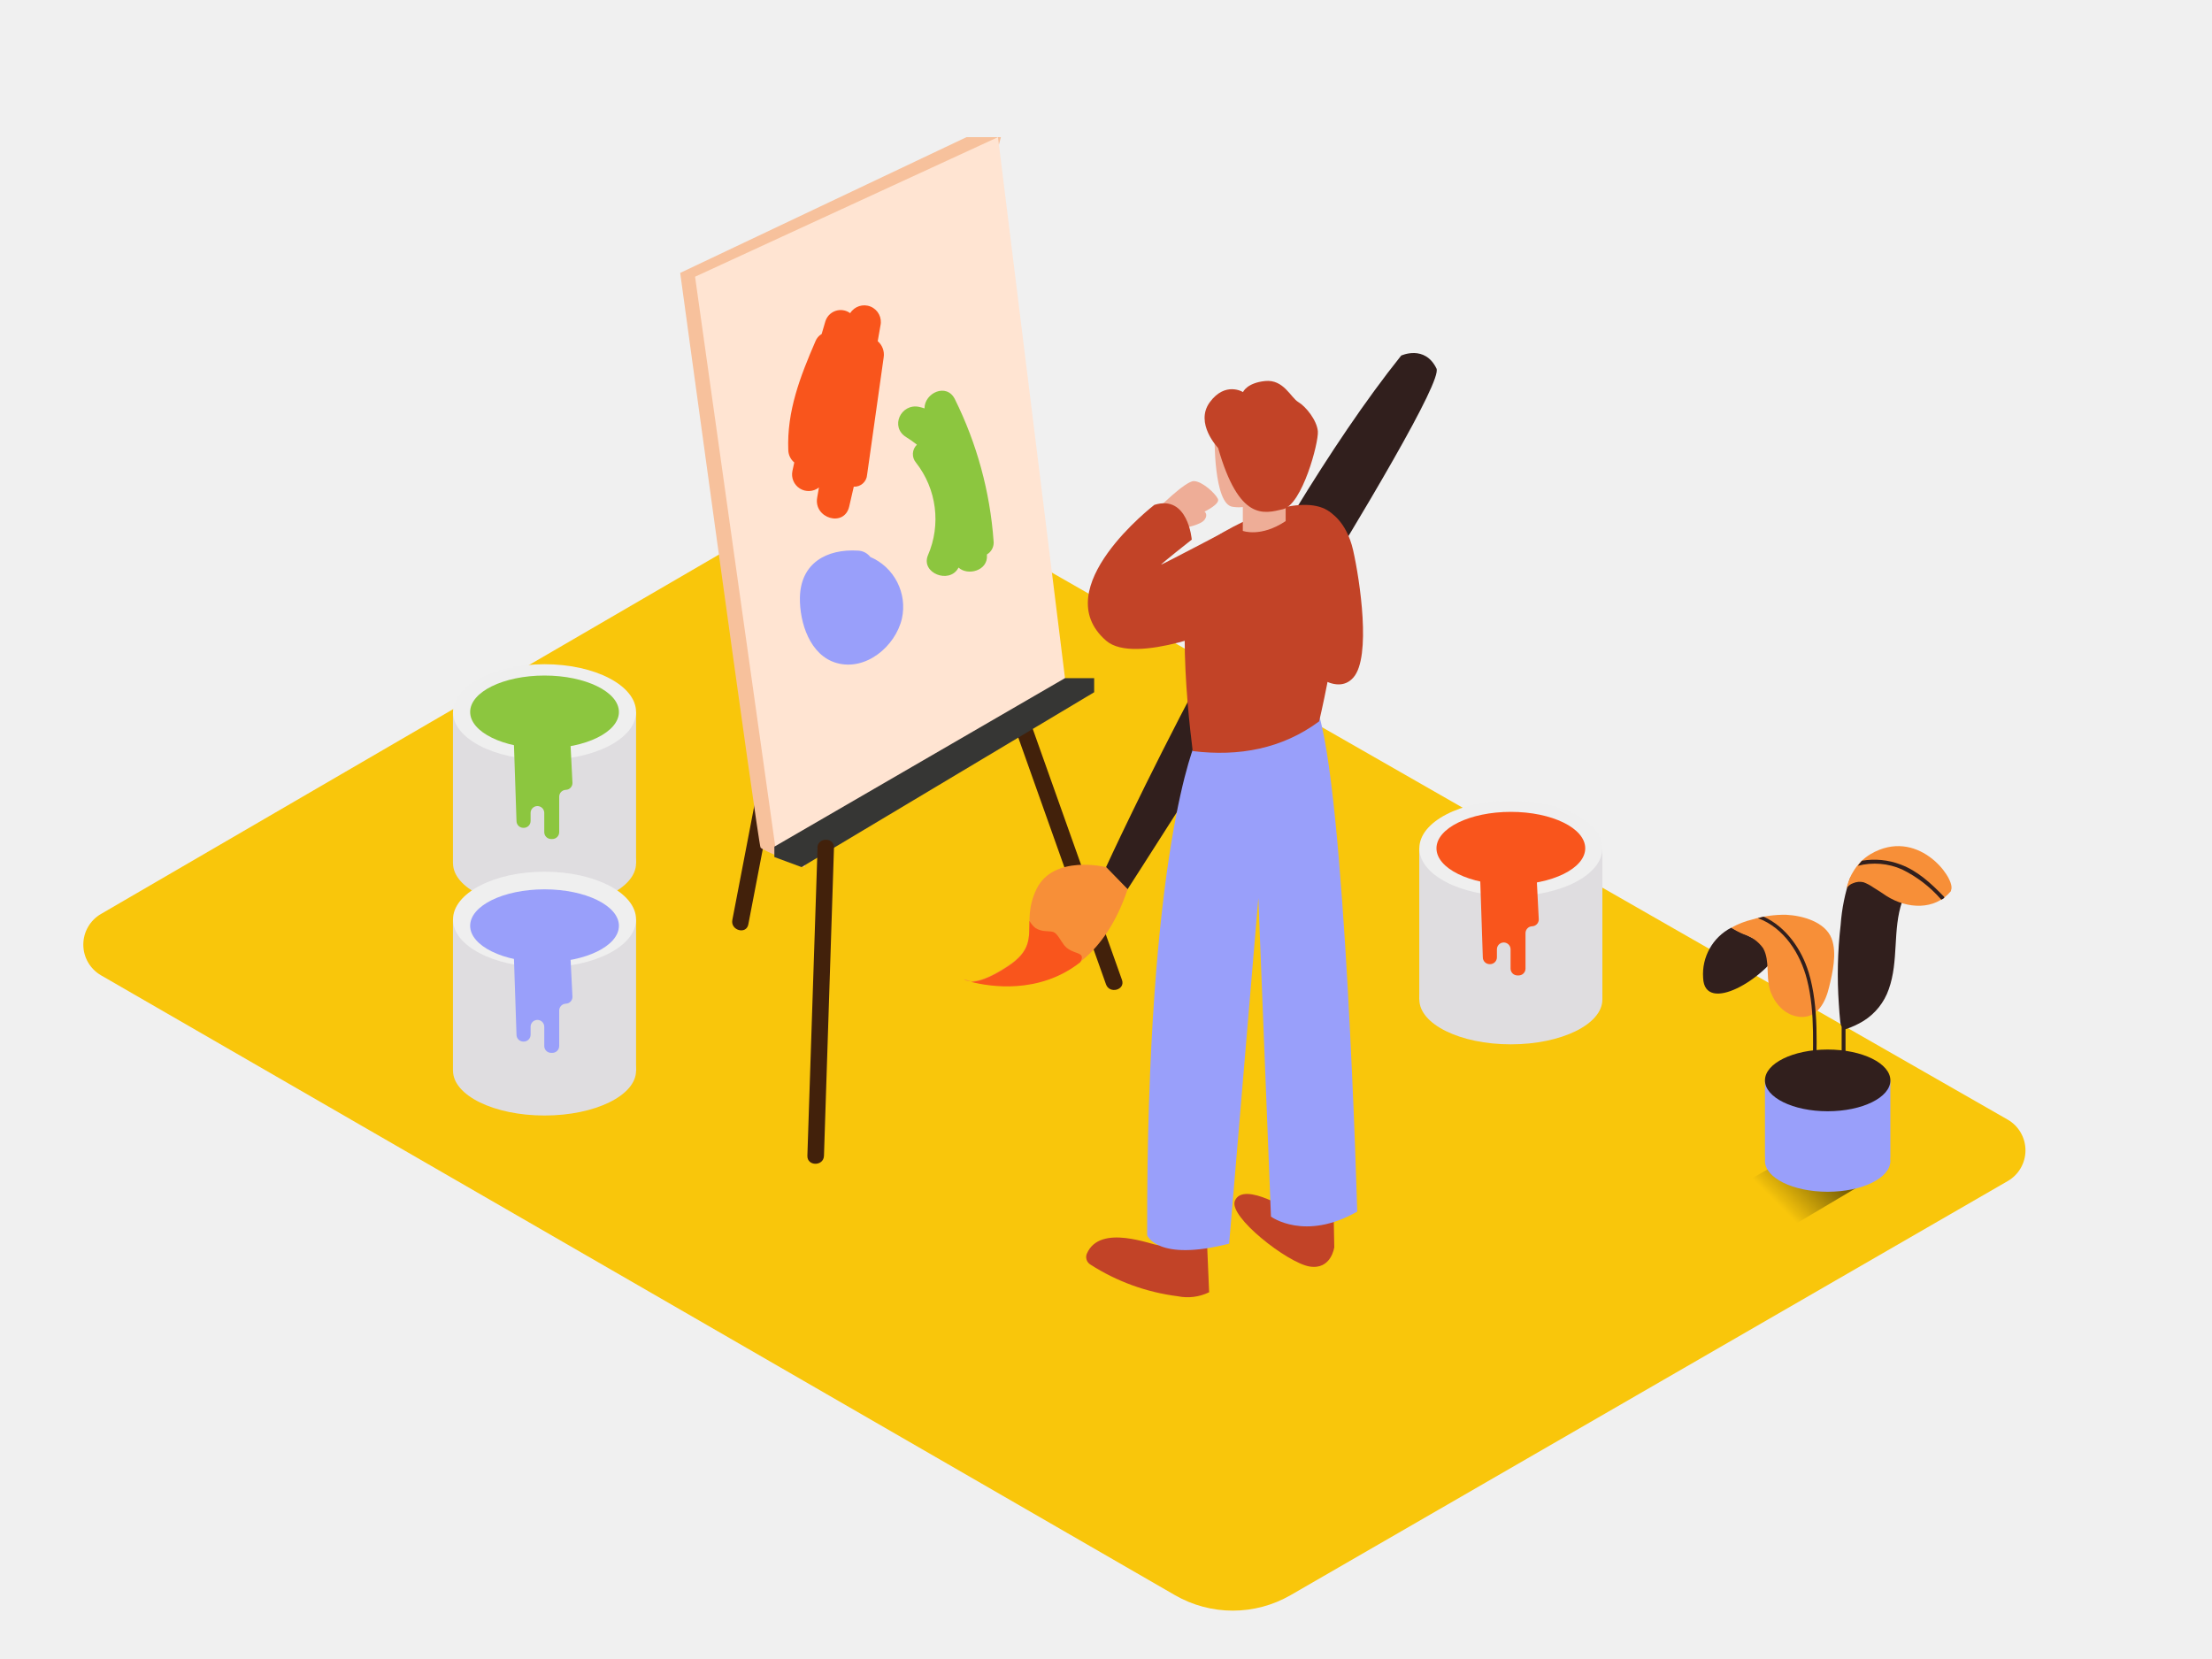
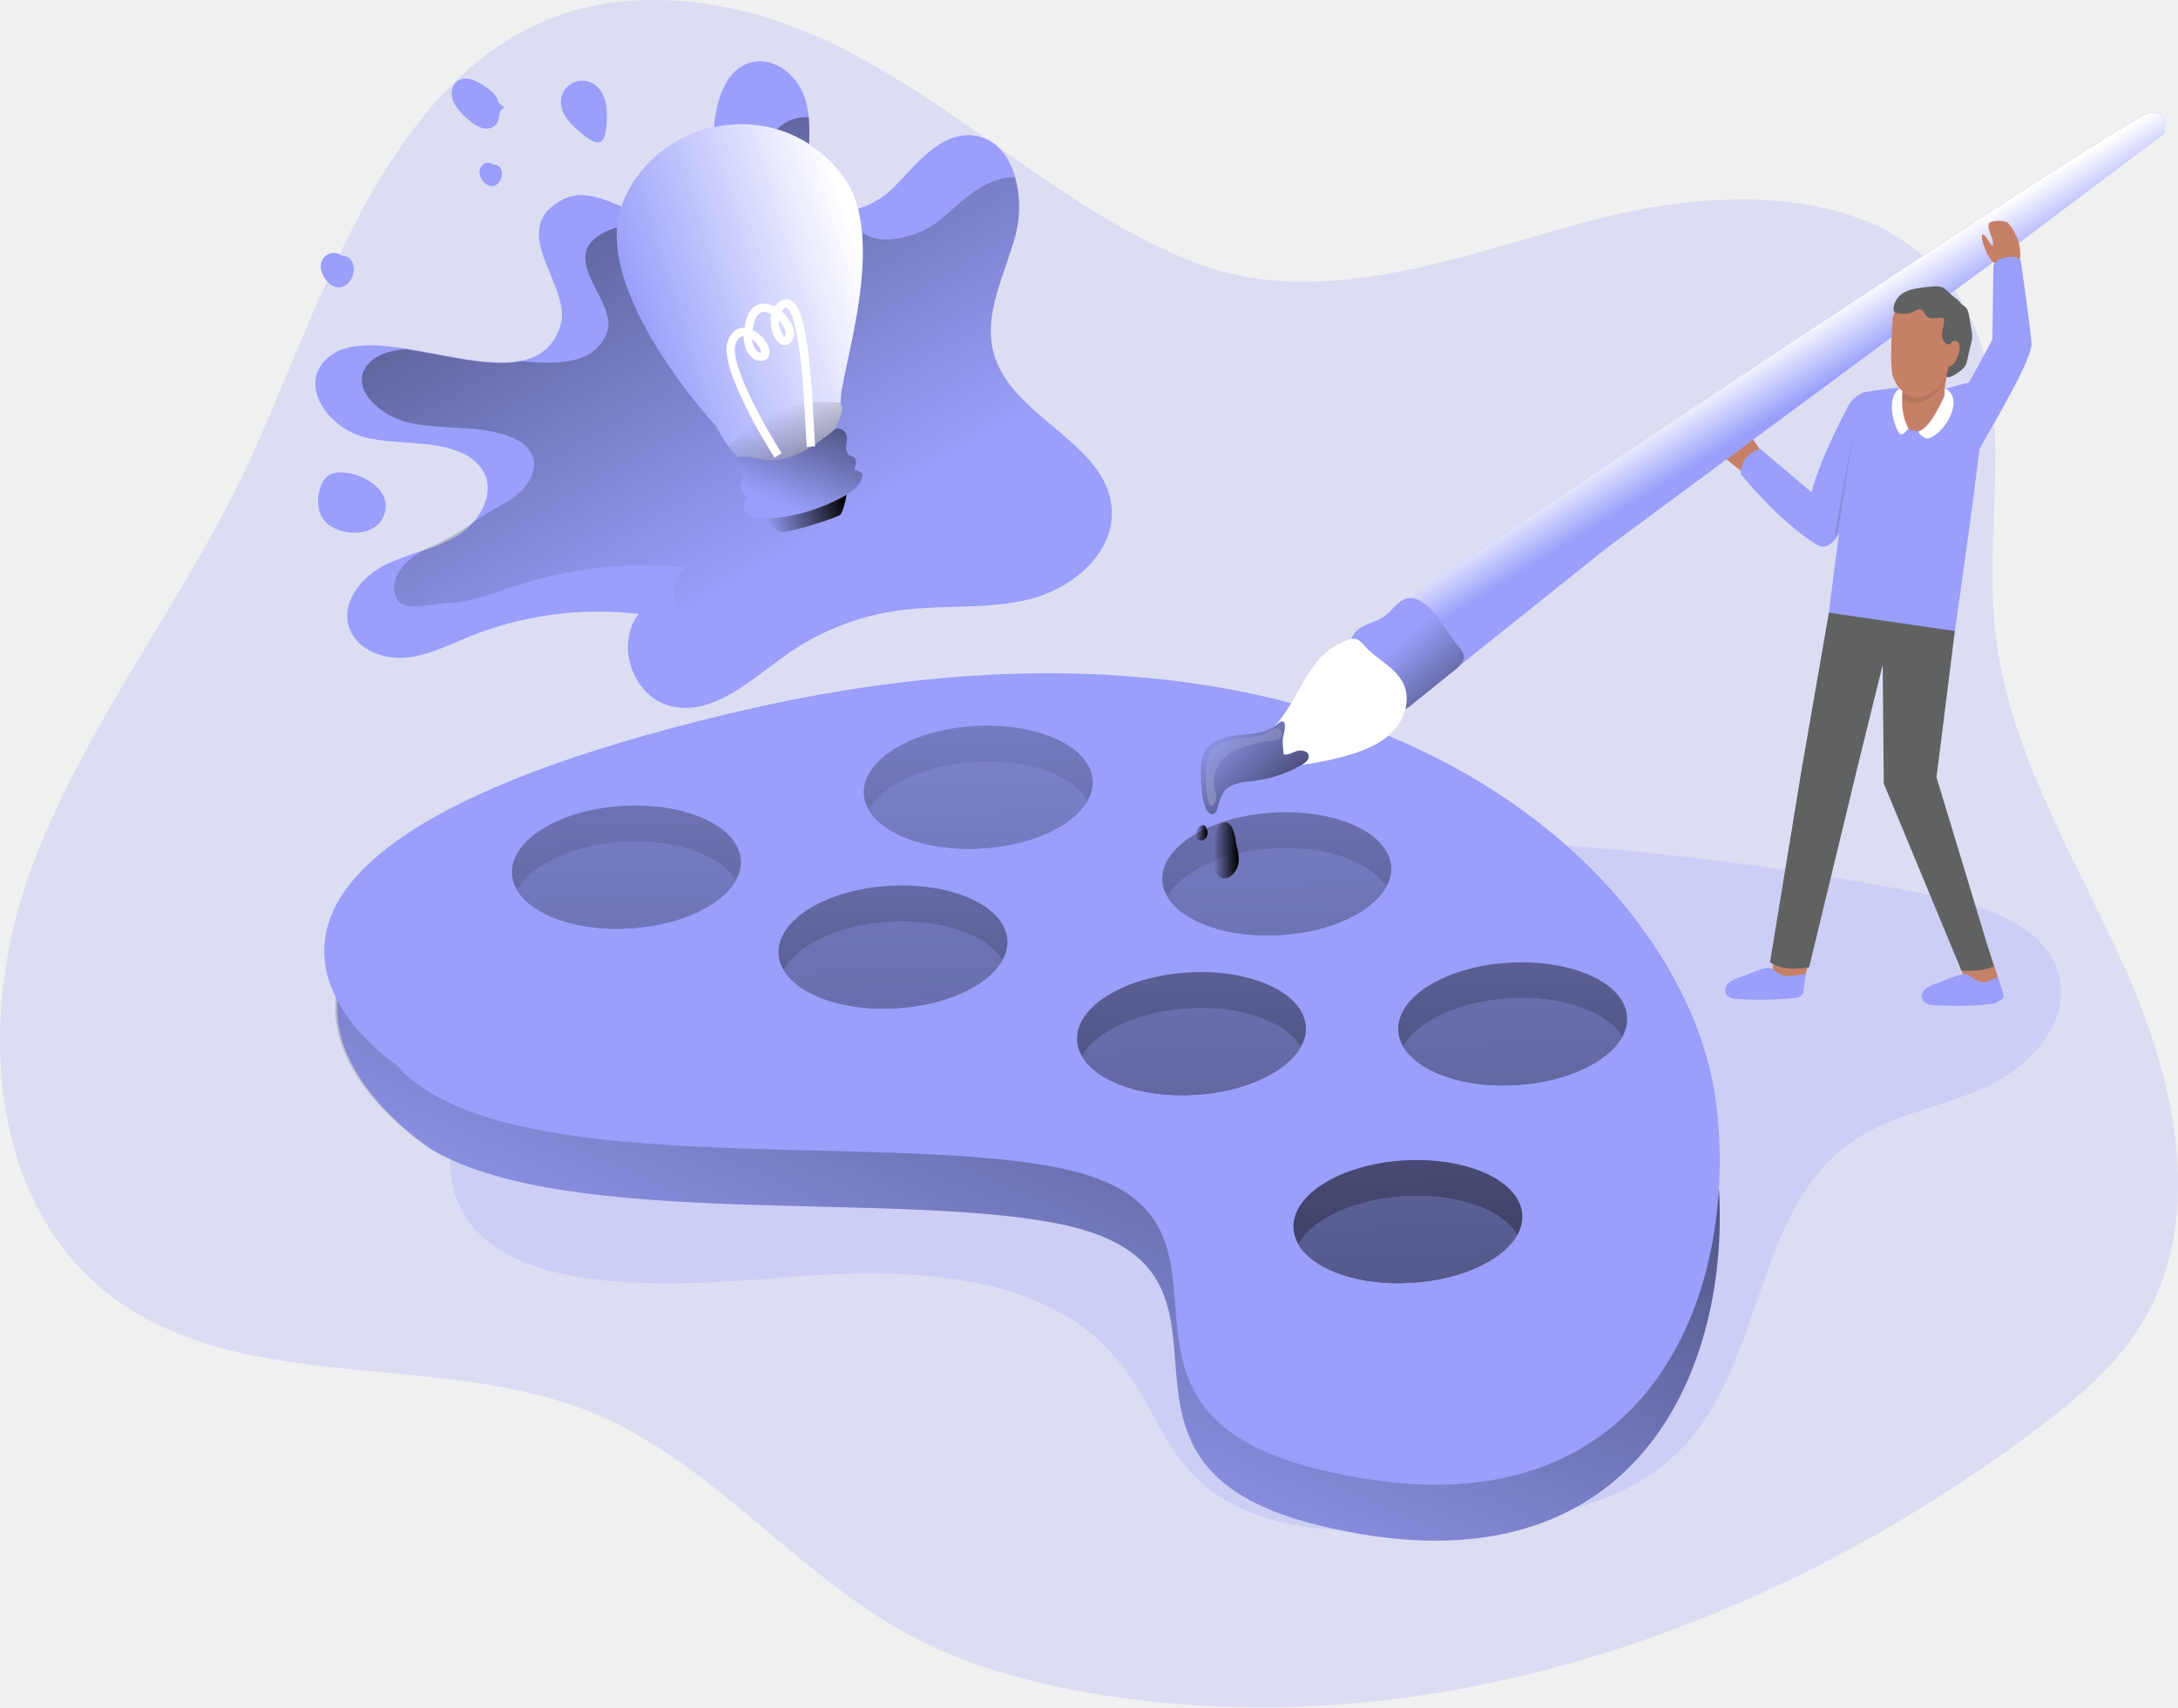
- <svg xmlns="http://www.w3.org/2000/svg" viewBox="0 0 400 300" data-imageid="creative-process-9" imageName="Creative Process" class="illustrations_image" style="width: 237px;">
+ <svg xmlns="http://www.w3.org/2000/svg" xmlns:xlink="http://www.w3.org/1999/xlink" id="Layer_1" data-name="Layer 1" viewBox="0 0 642.02 503.42" data-imageid="creative-process" imageName="Creative Process" class="illustrations_image" style="width: 237px;">
  <defs>
-     <linearGradient id="linear-gradient" x1="328.61" y1="210.49" x2="321.4" y2="217.7" gradientUnits="userSpaceOnUse">
-       <stop offset="0" stop-color="gray" />
-       <stop offset="1" stop-color="#fff" />
+     <linearGradient id="linear-gradient" x1="241.67" y1="167.93" x2="86.48" y2="-96.21" gradientUnits="userSpaceOnUse">
+       <stop offset="0" stop-color="#010101" stop-opacity="0" />
+       <stop offset="0.54" stop-color="#010101" stop-opacity="0.54" />
+       <stop offset="0.95" stop-color="#010101" />
    </linearGradient>
+     <linearGradient id="linear-gradient-2" x1="262.15" y1="451.13" x2="434.2" y2="64.62" gradientUnits="userSpaceOnUse">
+       <stop offset="0" stop-color="#010101" stop-opacity="0" />
+       <stop offset="0.95" stop-color="#010101" />
+     </linearGradient>
+     <linearGradient id="linear-gradient-3" x1="187.33" y1="125.8" x2="199.12" y2="573.62" xlink:href="#linear-gradient-2" />
+     <linearGradient id="linear-gradient-4" x1="291.58" y1="123.05" x2="303.36" y2="570.87" xlink:href="#linear-gradient-2" />
+     <linearGradient id="linear-gradient-5" x1="265.22" y1="123.75" x2="277.01" y2="571.57" xlink:href="#linear-gradient-2" />
+     <linearGradient id="linear-gradient-6" x1="378.85" y1="120.76" x2="390.63" y2="568.58" xlink:href="#linear-gradient-2" />
+     <linearGradient id="linear-gradient-7" x1="447.18" y1="118.96" x2="458.96" y2="566.78" xlink:href="#linear-gradient-2" />
+     <linearGradient id="linear-gradient-8" x1="414.73" y1="119.81" x2="426.52" y2="567.63" xlink:href="#linear-gradient-2" />
+     <linearGradient id="linear-gradient-9" x1="352.49" y1="121.45" x2="364.27" y2="569.27" xlink:href="#linear-gradient-2" />
+     <linearGradient id="linear-gradient-10" x1="187.59" y1="112.05" x2="201.73" y2="770.42" xlink:href="#linear-gradient-2" />
+     <linearGradient id="linear-gradient-11" x1="291.76" y1="109.81" x2="305.9" y2="768.18" xlink:href="#linear-gradient-2" />
+     <linearGradient id="linear-gradient-12" x1="265.61" y1="110.37" x2="279.75" y2="768.74" xlink:href="#linear-gradient-2" />
+     <linearGradient id="linear-gradient-13" x1="379.15" y1="107.93" x2="393.29" y2="766.31" xlink:href="#linear-gradient-2" />
+     <linearGradient id="linear-gradient-14" x1="447.72" y1="106.46" x2="461.86" y2="764.83" xlink:href="#linear-gradient-2" />
+     <linearGradient id="linear-gradient-15" x1="415.55" y1="107.15" x2="429.69" y2="765.52" xlink:href="#linear-gradient-2" />
+     <linearGradient id="linear-gradient-16" x1="353" y1="108.49" x2="367.14" y2="766.87" xlink:href="#linear-gradient-2" />
+     <linearGradient id="linear-gradient-17" x1="534.41" y1="126.91" x2="524.48" y2="110.81" gradientUnits="userSpaceOnUse">
+       <stop offset="0" stop-color="#fff" stop-opacity="0" />
+       <stop offset="0.95" stop-color="#fff" />
+     </linearGradient>
+     <linearGradient id="linear-gradient-18" x1="539.59" y1="143.06" x2="578.13" y2="148.12" xlink:href="#linear-gradient-2" />
+     <linearGradient id="linear-gradient-19" x1="419.36" y1="196.29" x2="455.33" y2="238.69" xlink:href="#linear-gradient-2" />
+     <linearGradient id="linear-gradient-20" x1="361.81" y1="220.9" x2="402.57" y2="263.89" xlink:href="#linear-gradient-2" />
+     <linearGradient id="linear-gradient-21" x1="363.57" y1="217.94" x2="425.75" y2="316.86" xlink:href="#linear-gradient-17" />
+     <linearGradient id="linear-gradient-22" x1="364.07" y1="257.83" x2="371.46" y2="257.83" xlink:href="#linear-gradient-2" />
+     <linearGradient id="linear-gradient-23" x1="358.62" y1="252.64" x2="362.24" y2="252.64" xlink:href="#linear-gradient-2" />
+     <linearGradient id="linear-gradient-24" x1="312.33" y1="202.68" x2="338.92" y2="202.68" gradientTransform="translate(-126.54 61.2) rotate(-17.17)" xlink:href="#linear-gradient-2" />
+     <linearGradient id="linear-gradient-25" x1="294.36" y1="137.07" x2="366.42" y2="137.07" gradientTransform="translate(-126.54 61.2) rotate(-17.17)" xlink:href="#linear-gradient-17" />
+     <linearGradient id="linear-gradient-26" x1="325.91" y1="170.73" x2="337.56" y2="225.54" gradientTransform="translate(-126.54 61.2) rotate(-17.17)" xlink:href="#linear-gradient-2" />
+     <linearGradient id="linear-gradient-27" x1="319.71" y1="197.97" x2="359.62" y2="150.18" gradientTransform="translate(-126.54 61.2) rotate(-17.17)" xlink:href="#linear-gradient-2" />
  </defs>
-   <g style="isolation:isolate">
-     <g id="Layer_2" data-name="Layer 2">
-       <path d="M18.25,165.28,153.86,86.41a6.41,6.41,0,0,1,6.41,0L363.05,202.46a6.41,6.41,0,0,1,0,11.12L233.39,288.45a20.93,20.93,0,0,1-20.93,0L18.27,176.37A6.41,6.41,0,0,1,18.25,165.28Z" fill="#f9c60b" />
-       <path d="M152.74,60.53,135,153l-2.57,13.36c-.36,1.89,2.53,2.69,2.89.8l17.78-92.52,2.57-13.36c.36-1.89-2.53-2.69-2.89-.8Z" fill="#42210b" />
-       <path d="M181,24.8h-6.23L123,49.35s14.11,103.3,14.53,103.91,7.95,3.54,7.95,3.54" fill="#f7c19c" />
-       <polyline points="81.91 156.1 81.91 128.75 115.02 128.75 115.02 156.1" fill="#dfdde0" />
-       <ellipse cx="98.47" cy="156.1" rx="16.55" ry="8.11" fill="#dfdde0" />
-       <ellipse cx="98.47" cy="128.75" rx="16.55" ry="8.64" fill="#efefef" />
-       <ellipse cx="98.47" cy="128.75" rx="13.45" ry="6.59" fill="#8cc63f" />
-       <path d="M92.89,133.2l.51,15.26a1.24,1.24,0,0,0,1.24,1.24h.07a1.24,1.24,0,0,0,1.24-1.24V147a1.24,1.24,0,0,1,1.2-1.24h0A1.24,1.24,0,0,1,98.42,147v3.48a1.24,1.24,0,0,0,1.24,1.24h.22a1.24,1.24,0,0,0,1.24-1.24v-6.41a1.24,1.24,0,0,1,1.2-1.24h0a1.24,1.24,0,0,0,1.2-1.24l-.38-7.49A36.43,36.43,0,0,1,92.89,133.2Z" fill="#8cc63f" />
-       <polyline points="256.65 180.74 256.65 153.4 289.76 153.4 289.76 180.74" fill="#dfdde0" />
-       <ellipse cx="273.21" cy="180.74" rx="16.55" ry="8.11" fill="#dfdde0" />
-       <ellipse cx="273.21" cy="153.4" rx="16.55" ry="8.64" fill="#efefef" />
-       <ellipse cx="273.21" cy="153.4" rx="13.45" ry="6.59" fill="#f9551c" />
-       <path d="M267.63,157.85l.51,15.26a1.24,1.24,0,0,0,1.24,1.24h.07a1.24,1.24,0,0,0,1.24-1.24v-1.44a1.24,1.24,0,0,1,1.2-1.24h0a1.24,1.24,0,0,1,1.27,1.24v3.48a1.24,1.24,0,0,0,1.24,1.24h.22a1.24,1.24,0,0,0,1.24-1.24v-6.41a1.24,1.24,0,0,1,1.2-1.24h0a1.24,1.24,0,0,0,1.2-1.24l-.38-7.49A36.43,36.43,0,0,1,267.63,157.85Z" fill="#f9551c" />
-       <polyline points="81.91 193.61 81.91 166.27 115.02 166.27 115.02 193.61" fill="#dfdde0" />
-       <ellipse cx="98.47" cy="193.61" rx="16.55" ry="8.11" fill="#dfdde0" />
-       <ellipse cx="98.47" cy="166.27" rx="16.55" ry="8.64" fill="#efefef" />
-       <ellipse cx="98.47" cy="167.41" rx="13.45" ry="6.59" fill="#999ffa" class="target-color" />
-       <path d="M92.89,171.85l.51,15.26a1.24,1.24,0,0,0,1.24,1.24h.07a1.24,1.24,0,0,0,1.24-1.24v-1.44a1.24,1.24,0,0,1,1.2-1.24h0a1.24,1.24,0,0,1,1.27,1.24v3.48a1.24,1.24,0,0,0,1.24,1.24h.22a1.24,1.24,0,0,0,1.24-1.24v-6.41a1.24,1.24,0,0,1,1.2-1.24h0a1.24,1.24,0,0,0,1.2-1.24l-.38-7.49A36.43,36.43,0,0,1,92.89,171.85Z" fill="#999ffa" class="target-color" />
-       <path d="M325.7,208c-4.78,2.79-8.2,4.66-15.55,8.86,5.57,3.38,9.88,6.49,10.5,6.86l16.86-10C336.23,213,331.65,210.93,325.7,208Z" fill="url(#linear-gradient)" style="mix-blend-mode:multiply" />
-       <polyline points="319.16 195.37 319.16 209.39 341.84 209.39 341.84 195.37" fill="#999ffa" class="target-color" />
-       <ellipse cx="330.5" cy="195.37" rx="11.34" ry="5.58" fill="#311f1d" />
-       <ellipse cx="330.5" cy="209.93" rx="11.34" ry="5.58" fill="#999ffa" class="target-color" />
-       <path d="M343.2,162.78c-2.39-1-5.71-4.24-8.6-4.14a33.89,33.89,0,0,0-1.75,8.6,78.07,78.07,0,0,0-.33,14.36q.1,1.6.26,3.19a2.54,2.54,0,0,0,.25.9q0,5.55,0,11.1a.35.35,0,0,0,.7,0q0-5.34,0-10.67a15.73,15.73,0,0,0,3.25-1.5,11,11,0,0,0,4.57-5.74c1.83-5.1.67-10.78,2.41-15.83C343.7,163,343.45,162.88,343.2,162.78Z" fill="#311f1d" />
-       <path d="M338.29,154.43a8.89,8.89,0,0,0-3.24,3.31,5.56,5.56,0,0,0-.51,1l-.1.21h0a14.82,14.82,0,0,0-.55,1.76,2.19,2.19,0,0,1,1.21-1,3,3,0,0,1,1.89-.17,7.93,7.93,0,0,1,1.74.92c.81.49,1.59,1,2.39,1.55,3.76,2.39,8.76,2.63,11.66-.85,0-.14.07-.28.1-.42C353.31,158.4,346.6,149.6,338.29,154.43Z" fill="#f78f38" />
-       <path d="M351.12,162.68l.47-.31a.32.32,0,0,0-.1-.27c-2.27-2.33-4.71-4.62-7.81-5.77a13.39,13.39,0,0,0-7-.68c-.25.29-.48.6-.71.91a12.12,12.12,0,0,1,8,.67,22.45,22.45,0,0,1,7,5.37A.34.34,0,0,0,351.12,162.68Z" fill="#311f1d" />
-       <path d="M313.05,167.76a9.47,9.47,0,0,0-5.07,9.08c.27,6.69,11.29.16,14.22-5.49s3.39,2.41,3.39,2.41" fill="#311f1d" />
-       <path d="M323,165.42a20,20,0,0,0-6.12.85,14.84,14.84,0,0,0-3.8,1.49,12.28,12.28,0,0,0,2.2,1.17,6.7,6.7,0,0,1,3.56,2.55,5.08,5.08,0,0,1,.42,1c.67,2.2.09,4.87,1,7.08s2.75,4.17,5.35,4.33c3.11.19,4.53-2.79,5.15-5.38s1.45-6.11.47-8.76C330.07,166.68,325.91,165.56,323,165.42Z" fill="#f78f38" />
-       <path d="M327.07,175.86c-1.3-4.23-4.07-8.21-8.11-10.08h-.15l-.19.06-.73.19c4.71,1.75,7.67,6.39,8.88,11.14,1.54,6.07,1,12.65,1,18.86a.33.33,0,0,0,.65,0C328.43,189.4,329,182.29,327.07,175.86Z" fill="#311f1d" />
-       <path d="M179.51,120.35,200,178c.64,1.81,3.54,1,2.89-.8L182.4,119.56c-.64-1.81-3.54-1-2.89.8Z" fill="#42210b" />
-       <polygon points="125.69 50.04 140.46 154.98 192.78 124.2 180.47 24.8 125.69 50.04" fill="#ffe4d2" />
-       <polygon points="140.03 154.98 144.95 156.8 197.86 125.18 197.86 122.63 192.58 122.63 140.03 153.1 140.03 154.98" fill="#363634" />
-       <path d="M147.84,153.26,146,209c-.06,1.93,2.94,1.93,3,0l1.81-55.7c.06-1.93-2.94-1.93-3,0Z" fill="#42210b" />
-       <path d="M158.72,61.7l.49-2.81a3,3,0,0,0-5.47-2.26,2.9,2.9,0,0,0-4.52,1.59l-.64,2.18a2.59,2.59,0,0,0-1.11,1.29c-2.76,6.37-5.22,12.69-4.92,19.74a3,3,0,0,0,1.08,2.2l-.33,1.52a3,3,0,0,0,4.79,3L147.77,90c-.65,3.74,4.91,5.41,5.79,1.6l.83-3.59a2.31,2.31,0,0,0,2.41-2.16l3-21.25A3.19,3.19,0,0,0,158.72,61.7Z" fill="#f9551c" />
-       <path d="M179.67,97.81a68.88,68.88,0,0,0-7-25.63c-1.49-3-5.5-1.13-5.49,1.67a8.93,8.93,0,0,0-1-.28c-3.27-.66-5.3,3.63-2.31,5.48a20.45,20.45,0,0,1,1.94,1.36,2.37,2.37,0,0,0-.16,3.26,16.52,16.52,0,0,1,2.14,16.77c-1.29,3.19,3.84,5.2,5.48,2.31l.06-.12c1.67,1.55,5.33.57,5.14-2.2v-.17A2.48,2.48,0,0,0,179.67,97.81Z" fill="#8cc63f" />
-       <path d="M157.37,100.71a2.92,2.92,0,0,0-2.21-1.14c-5.73-.35-10.41,2.29-10.51,8.52-.07,4.48,1.8,10.41,6.6,11.79,5.31,1.53,10.66-3,11.84-8A9.83,9.83,0,0,0,157.37,100.71Z" fill="#999ffa" class="target-color" />
-       <path d="M253.38,64.3s4.27-2,6.38,2.34-55.87,94.18-55.87,94.18l-3.89-4S227.61,96.51,253.38,64.3Z" fill="#311f1d" />
-       <path d="M214.22,95.45s2.9-.51,3.6-1.46,0-1.48,0-1.48,2.85-1.35,2.42-2.29S217.41,87,215.87,87,209.35,92,209.35,92" fill="#eead97" />
-       <path d="M210.65,224.17a1.1,1.1,0,0,1-1.12,1c-1,.08-10.62-4.05-13,1.55a1.59,1.59,0,0,0,.63,1.94,38,38,0,0,0,15.8,5.74,8.89,8.89,0,0,0,5.69-.72l-.45-10.56Z" fill="#c24327" />
-       <path d="M233.86,219.28s-9-5.86-10.55-2.14c-1.21,2.87,9.53,11.22,13.48,11.88s4.49-3.49,4.49-3.49l-.13-6.81" fill="#c24327" />
-       <path d="M216.28,134s-9,19.38-8.84,89.38c0,0,1.83,4.84,14.83,1.51l5.28-62.51L229.83,220s6.11,4.53,15.6-.91c0,0-2.13-77.17-7.32-91" fill="#999ffa" class="target-color" />
-       <path d="M238.54,130.45c2.25-9.53,6.89-34.14,1.92-37.89-4.33-3.27-14.42.28-22.13,5.49-6.32,4.27-3.74,29.14-2.65,37.77C224.06,136.85,231.86,135.39,238.54,130.45Z" fill="#c24327" />
-       <path d="M240.3,92.51s3.16,1.56,4.39,7,3.3,19.28.05,23-8.82-2-9.23-2.39" fill="#c24327" />
-       <path d="M222,95.88S210.34,102,210,102.09s5.51-4.51,5.51-4.51-.67-8.21-6.77-6.28c0,0-19.65,15.09-8.71,24.56,5.23,4.52,22-2.67,22-2.67" fill="#c24327" />
-       <path d="M219.63,78.65s-.22,12.65,3.31,13a6.5,6.5,0,0,0,6.91-3.6" fill="#eead97" />
-       <path d="M224.74,90v6s3.23,1.24,7.75-1.77V89.38" fill="#eead97" />
-       <path d="M220.27,81s-4.3-4.47-1.49-8.28,6-1.82,6-1.82.66-1.66,4-2,4.63,3,6,3.81S238.14,76,238.31,78,235.49,91.25,232,92.08,224.07,94.23,220.27,81Z" fill="#c24327" />
-       <path d="M200,156.8s-9.53-2.35-12.58,4,1.28,9.59-5.13,13.84-8,2.42-8,2.42,21.54,7.84,29.62-16.26" fill="#f78f38" />
-       <path d="M195.35,174c.86-1.57-.35-1.47-1.63-2.09s-1.48-1.32-2.26-2.43-1-1-2.31-1.1a3.87,3.87,0,0,1-1.89-.55,4.31,4.31,0,0,1-1.1-1.31c-.08,3.08.34,5.43-3.87,8.22-3.5,2.32-5.56,2.82-6.72,2.81C178.87,178.39,187.84,179.91,195.35,174Z" fill="#f9551c" />
-     </g>
-   </g>
+   <path d="M79.65,143.42c-19.27,41.43-49,78-64.53,120.89S2.63,362.08,39.58,389.68c39.08,29.19,96.34,15.39,141.62,34.11,35.26,14.58,59.45,47.28,93,65.33,16.67,9,35.24,14.07,54,17.27,97.77,16.69,199.47-18.5,278.2-77.74,11.5-8.65,22.8-18,30.47-30.08C656.44,367.76,648,327.32,633.28,294S598,228.69,594.35,192.55c-3.44-34.14,7.81-72.49-12.41-100.49-22.58-31.27-70.3-29.82-108-19.55s-77.76,26-114.3,12.43C303.81,64.16,262.47,5.29,195.61,7.16,125.12,9.14,103.09,93,79.65,143.42Z" transform="translate(-6.28 -7.12)" fill="#999ffa" opacity="0.24" style="isolation:isolate" class="target-color" />
+   <path d="M334,157.18a19.58,19.58,0,0,1-2.66,11.21c-4.16,7.52-12.67,13.1-21.28,15.33-12.56,3.21-25.81,1.64-38.66,3.36a75.39,75.39,0,0,0-33.29,13.06c-10.69,7.56-22,18.58-34.68,15-10.77-3-15.77-18.14-8.9-27a101.66,101.66,0,0,0-49.9,6.68c-6.32,2.55-12.52,5.8-19.31,6.24s-14.46-2.88-16.28-9.42c-2.08-7.37,4.09-14.71,11-18.1a80.84,80.84,0,0,1,11-4.09A49.83,49.83,0,0,0,141.26,165a19.32,19.32,0,0,0,4.38-3.72c4-4.49,6-10.73,2.88-15.63a14.54,14.54,0,0,0-7-5.36c-8.84-3.54-18.95-1.9-28.15-4.35s-17.81-13-12.52-21c4.68-6.93,14.35-6.71,25.15-5,11.72,1.82,24.72,5.44,34,3.54h0c5.51-1.13,9.71-4.2,11.57-10.73,3.25-11.46-16.46-27.93.62-36.8,11-5.69,23.07,9.42,34.68,4.53,8.21-3.47,9.38-14.42,9.71-23.33s3-20,11.75-21.79c6.43-1.31,12.74,3.94,15,10.11a23.82,23.82,0,0,1,1.35,6.17A62.62,62.62,0,0,1,244.27,55c-.33,3.25-.62,6.68.8,9.57,2.34,4.74,7.41,5.73,12.63,4.52a25.5,25.5,0,0,0,12-6.68c6.78-6.86,13.68-16.31,23.32-15.36,6.61.65,10.7,5.84,12.52,12.34a33,33,0,0,1,.18,16.75c-3.06,11.68-9.71,23.43-6.53,35.08C304.35,130.28,332.64,137.54,334,157.18Z" transform="translate(-6.28 -7.12)" fill="#999ffa" class="target-color" />
+   <path d="M334,157.18a19.58,19.58,0,0,1-2.66,11.21,42.94,42.94,0,0,1-7.59,2.33c-12.56,2.63-25.81,1.35-38.66,2.74a86.08,86.08,0,0,0-33.29,10.66c-10.7,6.13-22,15.11-34.64,12.26-10.77-2.44-15.81-14.78-9-22a122.82,122.82,0,0,0-49.89,5.44c-6.28,2.08-12.52,4.71-19.31,5.07s-14.24,3.18-16.07-2.12c-1.78-5.14,2.45-10.22,8-13.28a17.68,17.68,0,0,1,3-1.46,70.73,70.73,0,0,0,11.75-6.79A94.5,94.5,0,0,1,155,155.5c6.5-3.28,11.28-10.48,7.23-15.77-1.57-2.08-4.23-3.47-7-4.38-8.87-2.88-18.94-1.53-28.14-3.54s-17.85-10.59-12.56-17c2.52-3.06,6.57-4.41,11.46-4.74,11.72,1.82,24.72,5.44,34,3.54h0c11.86,1.28,22.09.47,25.3-8.73s-16.5-22.7.58-29.93c11-4.63,23.11,7.67,34.68,3.69,8.25-2.85,9.38-11.75,9.75-19S233.28,43.25,242,41.83a11.21,11.21,0,0,1,2.7-.11A62.62,62.62,0,0,1,244.27,55c-.33,3.25-.62,6.68.8,9.57,2.34,4.74,7.41,5.73,12.63,4.52a8.59,8.59,0,0,0,1.1,4.64c4.27,7,17.81,3.83,24.6-1.79,6.5-5.36,13.07-12.66,22.12-12.55a33,33,0,0,1,.18,16.75c-3.06,11.68-9.71,23.43-6.53,35.08C304.35,130.28,332.64,137.54,334,157.18Z" transform="translate(-6.28 -7.12)" fill="url(#linear-gradient)" />
+   <path d="M176.33,45.27c-2.71-2.27-5.17-5.52-4.64-9a6.28,6.28,0,0,1,8.85-4.79c3.21,1.47,4.61,5.37,4.62,8.91,0,1.87.14,7.63-1.88,8.56S177.68,46.4,176.33,45.27Z" transform="translate(-6.28 -7.12)" fill="#999ffa" class="target-color" />
+   <path d="M104,146.81a5.18,5.18,0,0,0-2.76,2.83c-2,4-1.66,9.56,1.95,12.21,5.58,4.09,16,3.13,16.79-5C120.67,150,109.85,144.92,104,146.81Z" transform="translate(-6.28 -7.12)" fill="#999ffa" class="target-color" />
+   <path d="M153.11,37.23c-.23-1.84-1.85-3.15-3.35-4.25-2.6-1.91-6.23-3.84-8.78-1.85-1.72,1.34-1.92,4-1.06,6a15,15,0,0,0,4.19,5,11.32,11.32,0,0,0,4.3,2.77c1.67.44,3.73-.09,4.47-1.64s.41-4.06,2.1-4.37" transform="translate(-6.28 -7.12)" fill="#999ffa" class="target-color" />
+   <path d="M107.49,82.88A3.87,3.87,0,0,0,101,84.4c-.58,1.8.23,3.77,1.39,5.26a5.37,5.37,0,0,0,3.21,2.19c2.28.33,4.31-1.8,4.81-4a5.11,5.11,0,0,0-.41-3.63A3.19,3.19,0,0,0,107,82.52" transform="translate(-6.28 -7.12)" fill="#999ffa" class="target-color" />
+   <path d="M152.14,55.94a2.64,2.64,0,0,0-4.4,1,4,4,0,0,0,.95,3.58,3.61,3.61,0,0,0,2.19,1.49c1.55.23,2.93-1.22,3.27-2.75a3.41,3.41,0,0,0-.28-2.47,2.19,2.19,0,0,0-2.1-1.13" transform="translate(-6.28 -7.12)" fill="#999ffa" class="target-color" />
+   <path d="M245.86,383.18c32.85-2.07,70.78.32,91,26.31,7.86,10.11,12.06,22.86,20.87,32.16,17.23,18.22,45.83,17.85,70.85,16.16,26.3-1.77,55.17-4.68,73.47-23.66,24.27-25.17,21.44-70.47,50.17-90.4,11.55-8,26.09-10.12,38.9-15.89s25-18.2,22.32-32c-2.94-15.21-21-21.45-36.15-24.49a909.6,909.6,0,0,0-331.48-4.47c-28.44,4.89-57.88,11.72-80,30.25-17.94,15-38.84,53.15-18.46,73.51C168.24,391.56,220.07,384.81,245.86,383.18Z" transform="translate(-6.28 -7.12)" fill="#999ffa" opacity="0.24" style="isolation:isolate" class="target-color" />
+   <path d="M221.58,233.93c188-44.79,281.65,47.72,290.49,114.31,7.39,55.64-19.32,133.11-117.85,108.42C319.78,438,383.42,381.43,319,368.08c-48.31-10-144.54,1.58-184.89-21.68C129.78,343.9,33.61,278.71,221.58,233.93Z" transform="translate(-6.28 -7.12)" fill="#999ffa" class="target-color" />
+   <path d="M221.58,233.93c188-44.79,281.65,47.72,290.49,114.31,7.39,55.64-19.32,133.11-117.85,108.42C319.78,438,383.42,381.43,319,368.08c-49-10.17-147.42,1.92-186.65-22.74C128.77,343.09,33.61,278.71,221.58,233.93Z" transform="translate(-6.28 -7.12)" fill="url(#linear-gradient-2)" />
+   <path d="M123.17,321.13s-89.56-58.92,98.41-103.7,281.65,47.73,290.49,114.31c7.39,55.64-19.32,133.12-117.85,108.42-74.44-18.66-10.8-75.23-75.22-88.58C265.5,340.49,153.23,355.9,123.17,321.13Z" transform="translate(-6.28 -7.12)" fill="#999ffa" class="target-color" />
+   <path d="M224.67,260.74a10.14,10.14,0,0,1-1.5,5.94c-4.06,7.37-16.33,13.27-31.14,14.15-15.53,1-29-3.89-33.32-11.3a10.25,10.25,0,0,1-1.51-4.69c-.58-10,14-19,32.65-20.09S224.05,250.78,224.67,260.74Z" transform="translate(-6.28 -7.12)" fill="url(#linear-gradient-3)" />
+   <path d="M328.35,237.17a10.54,10.54,0,0,1-1.47,6v0c-4.1,7.37-16.32,13.22-31.14,14.1-15.52,1-29-3.89-33.31-11.3a9.62,9.62,0,0,1-1.51-4.68c-.59-10,14-19,32.61-20.1S327.76,227.21,328.35,237.17Z" transform="translate(-6.28 -7.12)" fill="url(#linear-gradient-4)" />
+   <path d="M303.24,284.3a10.27,10.27,0,0,1-1.51,5.95c-4.06,7.36-16.32,13.26-31.14,14.14-15.53,1-29-3.89-33.32-11.3a10,10,0,0,1-1.5-4.69c-.59-10,14-19,32.64-20.09S302.61,274.34,303.24,284.3Z" transform="translate(-6.28 -7.12)" fill="url(#linear-gradient-5)" />
+   <path d="M416.37,262.7a10.18,10.18,0,0,1-1.51,5.95c-4.06,7.36-16.32,13.27-31.14,14.15-15.52,1-29-3.9-33.31-11.31a10.06,10.06,0,0,1-1.51-4.68c-.59-10,14-19,32.65-20.09S415.74,252.74,416.37,262.7Z" transform="translate(-6.28 -7.12)" fill="url(#linear-gradient-6)" />
+   <path d="M485.89,306.9a10.46,10.46,0,0,1-1.46,6c-4.1,7.36-16.37,13.27-31.18,14.14-15.57,1-29-3.89-33.32-11.34a10,10,0,0,1-1.47-4.64c-.62-10,14-19,32.61-20.09S485.26,296.94,485.89,306.9Z" transform="translate(-6.28 -7.12)" fill="url(#linear-gradient-7)" />
+   <path d="M455,365.25a10.48,10.48,0,0,1-1.46,5.94c-4.06,7.37-16.33,13.27-31.14,14.15-15.57,1-29.05-3.89-33.36-11.34a10,10,0,0,1-1.47-4.65c-.62-10,14-19,32.61-20.09S454.38,355.29,455,365.25Z" transform="translate(-6.28 -7.12)" fill="url(#linear-gradient-8)" />
+   <path d="M391.22,309.83a10.27,10.27,0,0,1-1.51,5.95c-4.06,7.36-16.32,13.27-31.1,14.14-15.57,1-29.05-3.89-33.36-11.34a9.84,9.84,0,0,1-1.46-4.64c-.63-10,14-18.92,32.6-20.09S390.59,299.87,391.22,309.83Z" transform="translate(-6.28 -7.12)" fill="url(#linear-gradient-9)" />
+   <path d="M223.17,266.68c-4.06,7.37-16.33,13.27-31.14,14.15-15.53,1-29-3.89-33.32-11.3,4.06-7.37,16.32-13.27,31.14-14.15C205.38,254.42,218.81,259.27,223.17,266.68Z" transform="translate(-6.28 -7.12)" fill="#999ffa" class="target-color" />
+   <path d="M326.88,243.12v0c-4.1,7.37-16.32,13.22-31.14,14.1-15.52,1-29-3.89-33.31-11.3,4.06-7.36,16.28-13.27,31.1-14.14C309.1,230.85,322.53,235.71,326.88,243.12Z" transform="translate(-6.28 -7.12)" fill="#999ffa" class="target-color" />
+   <path d="M301.73,290.25c-4.06,7.36-16.32,13.26-31.14,14.14-15.53,1-29-3.89-33.32-11.3,4.06-7.36,16.33-13.27,31.14-14.15C283.94,278,297.38,282.84,301.73,290.25Z" transform="translate(-6.28 -7.12)" fill="#999ffa" class="target-color" />
+   <path d="M414.86,268.65c-4.06,7.36-16.32,13.27-31.14,14.15-15.52,1-29-3.9-33.31-11.31,4.06-7.36,16.32-13.26,31.14-14.14C397.08,256.38,410.51,261.24,414.86,268.65Z" transform="translate(-6.28 -7.12)" fill="#999ffa" class="target-color" />
+   <path d="M484.43,312.85c-4.1,7.36-16.37,13.27-31.18,14.14-15.57,1-29-3.89-33.32-11.34,4.06-7.36,16.32-13.22,31.14-14.15C466.64,300.54,480.07,305.4,484.43,312.85Z" transform="translate(-6.28 -7.12)" fill="#999ffa" class="target-color" />
+   <path d="M453.5,371.19c-4.06,7.37-16.33,13.27-31.14,14.15-15.57,1-29.05-3.89-33.36-11.34,4.06-7.37,16.32-13.27,31.14-14.15C435.71,358.89,449.19,363.74,453.5,371.19Z" transform="translate(-6.28 -7.12)" fill="#999ffa" class="target-color" />
+   <path d="M389.71,315.78c-4.06,7.36-16.32,13.27-31.1,14.14-15.57,1-29.05-3.89-33.36-11.34,4.1-7.36,16.33-13.22,31.14-14.1C371.92,303.51,385.36,308.37,389.71,315.78Z" transform="translate(-6.28 -7.12)" fill="#999ffa" class="target-color" />
+   <path d="M223.17,266.68c-4.06,7.37-16.33,13.27-31.14,14.15-15.53,1-29-3.89-33.32-11.3,4.06-7.37,16.32-13.27,31.14-14.15C205.38,254.42,218.81,259.27,223.17,266.68Z" transform="translate(-6.28 -7.12)" fill="url(#linear-gradient-10)" />
+   <path d="M326.88,243.12v0c-4.1,7.37-16.32,13.22-31.14,14.1-15.52,1-29-3.89-33.31-11.3,4.06-7.36,16.28-13.27,31.1-14.14C309.1,230.85,322.53,235.71,326.88,243.12Z" transform="translate(-6.28 -7.12)" fill="url(#linear-gradient-11)" />
+   <path d="M301.73,290.25c-4.06,7.36-16.32,13.26-31.14,14.14-15.53,1-29-3.89-33.32-11.3,4.06-7.36,16.33-13.27,31.14-14.15C283.94,278,297.38,282.84,301.73,290.25Z" transform="translate(-6.28 -7.12)" fill="url(#linear-gradient-12)" />
+   <path d="M414.86,268.65c-4.06,7.36-16.32,13.27-31.14,14.15-15.52,1-29-3.9-33.31-11.31,4.06-7.36,16.32-13.26,31.14-14.14C397.08,256.38,410.51,261.24,414.86,268.65Z" transform="translate(-6.28 -7.12)" fill="url(#linear-gradient-13)" />
+   <path d="M484.43,312.85c-4.1,7.36-16.37,13.27-31.18,14.14-15.57,1-29-3.89-33.32-11.34,4.06-7.36,16.32-13.22,31.14-14.15C466.64,300.54,480.07,305.4,484.43,312.85Z" transform="translate(-6.28 -7.12)" fill="url(#linear-gradient-14)" />
+   <path d="M453.5,371.19c-4.06,7.37-16.33,13.27-31.14,14.15-15.57,1-29.05-3.89-33.36-11.34,4.06-7.37,16.32-13.27,31.14-14.15C435.71,358.89,449.19,363.74,453.5,371.19Z" transform="translate(-6.28 -7.12)" fill="url(#linear-gradient-15)" />
+   <path d="M389.71,315.78c-4.06,7.36-16.32,13.27-31.1,14.14-15.57,1-29.05-3.89-33.36-11.34,4.1-7.36,16.33-13.22,31.14-14.1C371.92,303.51,385.36,308.37,389.71,315.78Z" transform="translate(-6.28 -7.12)" fill="url(#linear-gradient-16)" />
+   <path d="M521.05,147.08s-5.68-4.06-6.68-5.49,2.54-5.75,1.5-6.69-4.89-2.91-4.51-4.79,6.78,2.44,9.69,4.6,5.55,7.91,5.55,7.91S525.85,148.16,521.05,147.08Z" transform="translate(-6.28 -7.12)" fill="#c58067" />
+   <path d="M479.75,168.82,601.42,78.75l42.77-32.23s2.06-6.68-4.11-6.17S427.67,179.1,427.67,179.1l-15.07,13,15.76,17.81Z" transform="translate(-6.28 -7.12)" fill="#999ffa" class="target-color" />
+   <path d="M479.75,168.82,601.42,78.75l42.77-32.23s2.06-6.68-4.11-6.17S427.67,179.1,427.67,179.1l-15.07,13,15.76,17.81Z" transform="translate(-6.28 -7.12)" fill="url(#linear-gradient-17)" />
+   <path d="M579.56,121.81s11-3.35,12.14-2.24-8.67,70.64-9.17,73.61-16.85,2-23.79,0a76.6,76.6,0,0,1-13.38-5.45s8-63.52,9.47-64.51,12.26-1.86,12.26-1.86Z" transform="translate(-6.28 -7.12)" fill="#999ffa" class="target-color" />
+   <path d="M556.32,122.57a10.59,10.59,0,0,0-4.46,3c-1.48,2-13.38,25.78-11.89,30.73s6.62,8.58,8.11,7.59,4.28-10.07,4.77-12.05,1.46-8.51,1.46-8.51Z" transform="translate(-6.28 -7.12)" fill="#999ffa" class="target-color" />
+   <path d="M539.68,290.35s-2.1,7.9-3.08,8.48-4.41-1.24-6.4-2.68-1.28-4.51-1.28-4.51l.87-2.41Z" transform="translate(-6.28 -7.12)" fill="#c58067" />
+   <path d="M592.33,286.53s3.83,10.76,3.44,11.83-5-.49-7.5-.33-3.39-3.64-3.39-3.64L584,292Z" transform="translate(-6.28 -7.12)" fill="#c58067" />
+   <path d="M580.55,115.86s-1.49,6.44-1,8.92-3.47,9.42-8.43,9.42-5-8.43-5-9.42,1.49-1.48,1-4S580.05,112.89,580.55,115.86Z" transform="translate(-6.28 -7.12)" fill="#c58067" />
+   <path d="M567.17,120.82a3.84,3.84,0,0,1-.8,3.33,6.19,6.19,0,0,0,4.08,1.81c3,0,7.43-2.48,9.42-6.94l.1-.25c.28-1.63.58-2.91.58-2.91C580.05,112.89,566.67,118.34,567.17,120.82Z" transform="translate(-6.28 -7.12)" fill="#b6765e" />
+   <path d="M579.46,123.86s-4,9.35-7.4,10.34c0,0-.93.5,1.55,2s9.42-6,8.43-11.4a4.1,4.1,0,0,0-2.47-3.16Z" transform="translate(-6.28 -7.12)" fill="#fff" />
+   <path d="M567.17,121.81s-1.1,6.88,1.68,11.62c0,0-1.19,1.76-2.18,1.76s-3.47-5.95-2.48-10.41C564.77,122.18,566.67,121.1,567.17,121.81Z" transform="translate(-6.28 -7.12)" fill="#fff" />
+   <path d="M582.53,193.18l-5.42,43.12L594,292.05s-3.1,1.72-9.54,1.22l-22.89-55.13-.32-35-7.44,30.23-14.25,58.95s-7.25,1.59-11.52-1.48l9.42-57.47,7.93-45.6Z" transform="translate(-6.28 -7.12)" fill="#606161" />
+   <path d="M564.19,101.49s-1,12.88,0,16.35,4,6.45,6.94,6.45,7.44-2.48,9.42-6.94,3-15.37,2.48-16.86-3.49-6.17-11.4-5.45C566.17,95.54,564.19,99.5,564.19,101.49Z" transform="translate(-6.28 -7.12)" fill="#c58067" />
+   <path d="M582.43,107.84a1.83,1.83,0,0,1-2.83.29,3.66,3.66,0,0,1-.81-3.11c.14-1.11.51-2.18.58-3.29a.94.94,0,0,0-.17-.72.92.92,0,0,0-.72-.2c-1.5,0-3.26.63-4.3-.44-.63-.63-.81-1.74-1.65-2-.69-.25-1.42.22-2.07.56a6.91,6.91,0,0,1-5.05.48,1.37,1.37,0,0,1-.89-.57,1.42,1.42,0,0,1-.09-.82,6.23,6.23,0,0,1,2.71-4.43,10.68,10.68,0,0,1,4.14-1.42,41.76,41.76,0,0,1,5.09-.59,5.31,5.31,0,0,1,2.69.34,9.62,9.62,0,0,1,2.12,1.87c1,.9,2.21,1.54,3,2.64.6.89,1.91.87,2.37,3,.39,1.91.65,3.84,1,5.76s-.47,3.9-.87,5.81c-.83,3.91-.83,3.91-2.25,5.25a12,12,0,0,1-2.83,1.81,1.63,1.63,0,0,1-1.22.25c-.4-.14-.56-.82-.16-1" transform="translate(-6.28 -7.12)" fill="#606161" />
+   <path d="M580.76,109.84s.5-3,2.48-2-.49,6.44-1.49,6.94a2.89,2.89,0,0,1-1.48.42" transform="translate(-6.28 -7.12)" fill="#c58067" />
+   <path d="M549.32,159.88l-24.05-20.31s-5.6.65-5.86,7.31c0,0,11.05,13.85,22.37,20.82C546.67,170.71,550.51,161,549.32,159.88Z" transform="translate(-6.28 -7.12)" fill="#999ffa" class="target-color" />
+   <polygon points="541.8 156.74 546.21 128.07 540.53 159.05 541.8 156.74" fill="url(#linear-gradient-18)" />
+   <path d="M519.2,295.27a8.4,8.4,0,0,0-3.4,1.74,2.81,2.81,0,0,0-.55,3.5,4,4,0,0,0,3.09,1.15,100.16,100.16,0,0,0,17.49-.34,1.45,1.45,0,0,0,.65-.19c.29-.21,1.29-.82,1.34-1.18l.76-5.71c-1.78.33-4.53.88-6.32.57-2.31-.41-3.22-2.68-5.45-2.24C524.27,293.08,521.67,294.45,519.2,295.27Z" transform="translate(-6.28 -7.12)" fill="#999ffa" class="target-color" />
+   <path d="M577.14,297.07a8.4,8.4,0,0,0-3.4,1.74,2.79,2.79,0,0,0-.55,3.49,4,4,0,0,0,3.09,1.16,100.16,100.16,0,0,0,17.49-.34,1.45,1.45,0,0,0,.65-.19c.29-.21,2.32-1.23,2.36-1.59.26-1.9-1.28-4.69-1.47-6-1.78.34-3.32,1.62-5.11,1.31-2.31-.41-3.22-2.69-5.45-2.24C582.21,294.88,579.61,296.25,577.14,297.07Z" transform="translate(-6.28 -7.12)" fill="#999ffa" class="target-color" />
+   <path d="M601.37,85.44a12.87,12.87,0,0,0,0-6.69A16,16,0,0,0,598,72.64a8,8,0,0,0-4.81-.07c-2.17.85.89,4.74.61,6.59s-2.06-3.31-3.11-2.86,1.63,7.56,3.63,8.45" transform="translate(-6.28 -7.12)" fill="#c58067" />
+   <path d="M580.36,145.25s7.43-1.94,9.85-6.51,15.29-25.61,14.91-30.51c-.44-5.66-3.18-24.25-3.18-24.25s-.3-1.52-3.89-1.06-4.15,2.52-4.15,2.52l-.32,21.83-10.94,20.08S578.17,141.16,580.36,145.25Z" transform="translate(-6.28 -7.12)" fill="#999ffa" class="target-color" />
+   <path d="M421.82,183.45c-3.18.14-5,3.62-7.58,5.47-1.86,1.33-4.19,1.81-6.22,2.88s-3.89,3.15-3.43,5.39a6.91,6.91,0,0,0,1.64,2.87L418,214.48c.71.88,1.7,1.85,2.79,1.55a3,3,0,0,0,1-.61l13.4-10.81c1.32-1.06,2.78-2.43,2.59-4.11a5.08,5.08,0,0,0-1.51-2.66C432.69,193.78,428.09,183.45,421.82,183.45Z" transform="translate(-6.28 -7.12)" fill="#999ffa" class="target-color" />
+   <path d="M421.82,183.45c-3.18.14-5,3.62-7.58,5.47-1.86,1.33-4.19,1.81-6.22,2.88s-3.89,3.15-3.43,5.39a6.91,6.91,0,0,0,1.64,2.87L418,214.48c.71.88,1.7,1.85,2.79,1.55a3,3,0,0,0,1-.61l13.4-10.81c1.32-1.06,2.78-2.43,2.59-4.11a5.08,5.08,0,0,0-1.51-2.66C432.69,193.78,428.09,183.45,421.82,183.45Z" transform="translate(-6.28 -7.12)" fill="url(#linear-gradient-19)" />
+   <path d="M394.76,201.94c-3.05,3.61-5.16,7.91-7.56,12s-5.25,8.08-9,11-8.69,4.62-13.38,3.76l2.35,4.28a96.33,96.33,0,0,0,35.49-2.9c5.08-1.39,10.23-3.32,13.94-7s5.63-9.7,3.35-14.44-7.87-7.09-11.35-11c-2.12-2.39-2.74-2.71-6-1.44A19.76,19.76,0,0,0,394.76,201.94Z" transform="translate(-6.28 -7.12)" fill="#fff" />
+   <path d="M385,221a1.3,1.3,0,0,0-.36-1c-.54-.42-1.26.14-1.76.59-3,2.71-7.34,2.87-11.32,3.25s-8.5,1.51-10.32,5.07c-1,1.88-1,4.09-.94,6.2,0,3.47.08,7,1.38,10.25.41,1,1.37,2.17,2.39,1.74a2.17,2.17,0,0,0,1-1.48c.6-1.89,1-3.94,2.31-5.43,2-2.27,5.42-2.45,8.44-2.83A37.59,37.59,0,0,0,390,232.66c1.1-.64,2.33-1.68,2-2.92s-2.18-1.58-3.49-1.16-2.56,1.27-3.89,1c.06-1.35-.34-2.69-.24-4C384.45,224,385.11,222.6,385,221Z" transform="translate(-6.28 -7.12)" fill="#999ffa" class="target-color" />
+   <path d="M385,221a1.3,1.3,0,0,0-.36-1c-.54-.42-1.26.14-1.76.59-3,2.71-7.34,2.87-11.32,3.25s-8.5,1.51-10.32,5.07c-1,1.88-1,4.09-.94,6.2,0,3.47.08,7,1.38,10.25.41,1,1.37,2.17,2.39,1.74a2.17,2.17,0,0,0,1-1.48c.6-1.89,1-3.94,2.31-5.43,2-2.27,5.42-2.45,8.44-2.83A37.59,37.59,0,0,0,390,232.66c1.1-.64,2.33-1.68,2-2.92s-2.18-1.58-3.49-1.16-2.56,1.27-3.89,1c.06-1.35-.34-2.69-.24-4C384.45,224,385.11,222.6,385,221Z" transform="translate(-6.28 -7.12)" fill="url(#linear-gradient-20)" />
+   <path d="M366.67,231a14.63,14.63,0,0,1,5-3.12,32.75,32.75,0,0,1,8.91-2.24,5.8,5.8,0,0,0,2.62-.65,1.6,1.6,0,1,0-1.24-3,8.42,8.42,0,0,0-2,1c-2.77,1.49-6.05,1.57-9.16,2s-6.45,1.62-8,4.35c-1,1.83-1.1,4-1.1,6.15a28.2,28.2,0,0,0,.88,8.4c.13.41.4.9.83.86a.9.9,0,0,0,.55-.39c1.82-2.27.11-4.34.11-6.82A9.49,9.49,0,0,1,366.67,231Z" transform="translate(-6.28 -7.12)" fill="url(#linear-gradient-21)" />
+   <path d="M366.49,249.8c-1.59.7-2,2.72-2.18,4.44a39.53,39.53,0,0,0-.05,8.21,4.37,4.37,0,0,0,1.39,3.17,2.88,2.88,0,0,0,2.88.14,4.91,4.91,0,0,0,2.09-2.14c1.72-3.12.35-5.55-.09-8.71C370.26,253.05,369.38,248.53,366.49,249.8Z" transform="translate(-6.28 -7.12)" fill="url(#linear-gradient-22)" />
+   <path d="M360.94,250.37a2.89,2.89,0,0,0-1.95,1.68,2.39,2.39,0,0,0-.29,1.83,1.71,1.71,0,0,0,2.08,1,2.25,2.25,0,0,0,1.44-1.9,3.37,3.37,0,0,0-.72-2.36" transform="translate(-6.28 -7.12)" fill="url(#linear-gradient-23)" />
+   <path d="M230.77,159.61s4.11,4.17,6,4.4,16-4.08,17.18-5.11,2.15-7.39,2.15-7.39Z" transform="translate(-6.28 -7.12)" fill="#999ffa" class="target-color" />
+   <path d="M230.77,159.61s4.11,4.17,6,4.4,16-4.08,17.18-5.11,2.15-7.39,2.15-7.39Z" transform="translate(-6.28 -7.12)" fill="url(#linear-gradient-24)" />
+   <path d="M254.09,125.8a2.14,2.14,0,0,0,.21.88c2.25,4.2-16.92,34-33.19,12.16a43.17,43.17,0,0,1-3.69-6s-37.26-40-27.81-65.33c9.4-25.19,45.44-33.7,64.85-9C268.84,76.75,253.45,118.12,254.09,125.8Z" transform="translate(-6.28 -7.12)" fill="#999ffa" class="target-color" />
+   <path d="M254.09,125.8a2.14,2.14,0,0,0,.21.88c2.25,4.2-16.92,34-33.19,12.16a43.17,43.17,0,0,1-3.69-6s-37.26-40-27.81-65.33c9.4-25.19,45.44-33.7,64.85-9C268.84,76.75,253.45,118.12,254.09,125.8Z" transform="translate(-6.28 -7.12)" fill="url(#linear-gradient-25)" />
+   <path d="M254.3,126.68c2.25,4.2-16.92,34-33.19,12.16a38.22,38.22,0,0,1,33-13A2.14,2.14,0,0,0,254.3,126.68Z" transform="translate(-6.28 -7.12)" fill="url(#linear-gradient-26)" />
+   <path d="M224.72,146.39a2.18,2.18,0,0,1,.57,1.05,2.44,2.44,0,0,1-.26,1.11,5,5,0,0,0,1.59,5.51c-1.7,1-1.28,3.86.31,5.05s3.75,1.2,5.73,1A54.92,54.92,0,0,0,255,153.48c2.63-1.46,5.42-3.59,5.56-6.6a6.38,6.38,0,0,0-2.51-1.38c.55-1.2,1-2.9-.13-3.62-.37-.23-.83-.28-1.21-.5a2.73,2.73,0,0,1-1-2.79,8.73,8.73,0,0,0,.16-3.13,2.87,2.87,0,0,0-3.11-2c-5.89,4.74-12.53,9.74-20.07,9.3C229.21,142.53,219.19,139.27,224.72,146.39Z" transform="translate(-6.28 -7.12)" fill="#999ffa" class="target-color" />
+   <path d="M224.72,146.39a2.18,2.18,0,0,1,.57,1.05,2.44,2.44,0,0,1-.26,1.11,5,5,0,0,0,1.59,5.51c-1.7,1-1.28,3.86.31,5.05s3.75,1.2,5.73,1A54.92,54.92,0,0,0,255,153.48c2.63-1.46,5.42-3.59,5.56-6.6a6.38,6.38,0,0,0-2.51-1.38c.55-1.2,1-2.9-.13-3.62-.37-.23-.83-.28-1.21-.5a2.73,2.73,0,0,1-1-2.79,8.73,8.73,0,0,0,.16-3.13,2.87,2.87,0,0,0-3.11-2c-5.89,4.74-12.53,9.74-20.07,9.3C229.21,142.53,219.19,139.27,224.72,146.39Z" transform="translate(-6.28 -7.12)" fill="url(#linear-gradient-27)" />
+   <path d="M246.55,138.7l-2.46.14-.72-12.3c-1.35-23.23-3.8-27.93-5.14-28.67-.1-.05-.22-.12-.55,0a3.2,3.2,0,0,0-1.05,1,12.9,12.9,0,0,1,2.57,3c1.34,2.21,1.53,4.28.53,5.68A2.59,2.59,0,0,1,237,108.8c-1.92-.48-3.13-3.24-3.45-5.61a9.48,9.48,0,0,1,.12-3.43,4.16,4.16,0,0,0-2.56-.65c-1.15.13-2,1.19-2.51,3.07a17.34,17.34,0,0,0-.47,2.24c2.88,1.38,5.43,4.76,5,7a2.31,2.31,0,0,1-1.79,2,3.79,3.79,0,0,1-3.66-1.13c-.77-.73-2.16-2.56-2.17-6.06-.81,0-1.74.48-2.4,2.41-2,5.7,9.13,25.11,13.57,32.1l-2.08,1.32c-1.7-2.67-16.52-26.37-13.82-34.22,1.2-3.5,3.38-4.13,4.94-4.06a21,21,0,0,1,.5-2.27c1-3.63,3-4.65,4.54-4.85a6.48,6.48,0,0,1,3.87.83,5.67,5.67,0,0,1,1.88-1.73,2.94,2.94,0,0,1,2.94-.06c2.23,1.22,5,5.81,6.41,30.69ZM228,107.21a5.17,5.17,0,0,0,1.36,3.32,1.51,1.51,0,0,0,1.23.55h0C230.79,110.25,229.61,108.37,228,107.21Zm7.89-5.61a6.87,6.87,0,0,0,.06,1.24c.28,2.11,1.21,3.42,1.58,3.56,0,0,.08-.09.2-.25.38-.53.13-1.69-.64-3A10.37,10.37,0,0,0,235.89,101.6Z" transform="translate(-6.28 -7.12)" fill="#fff" />
</svg>
